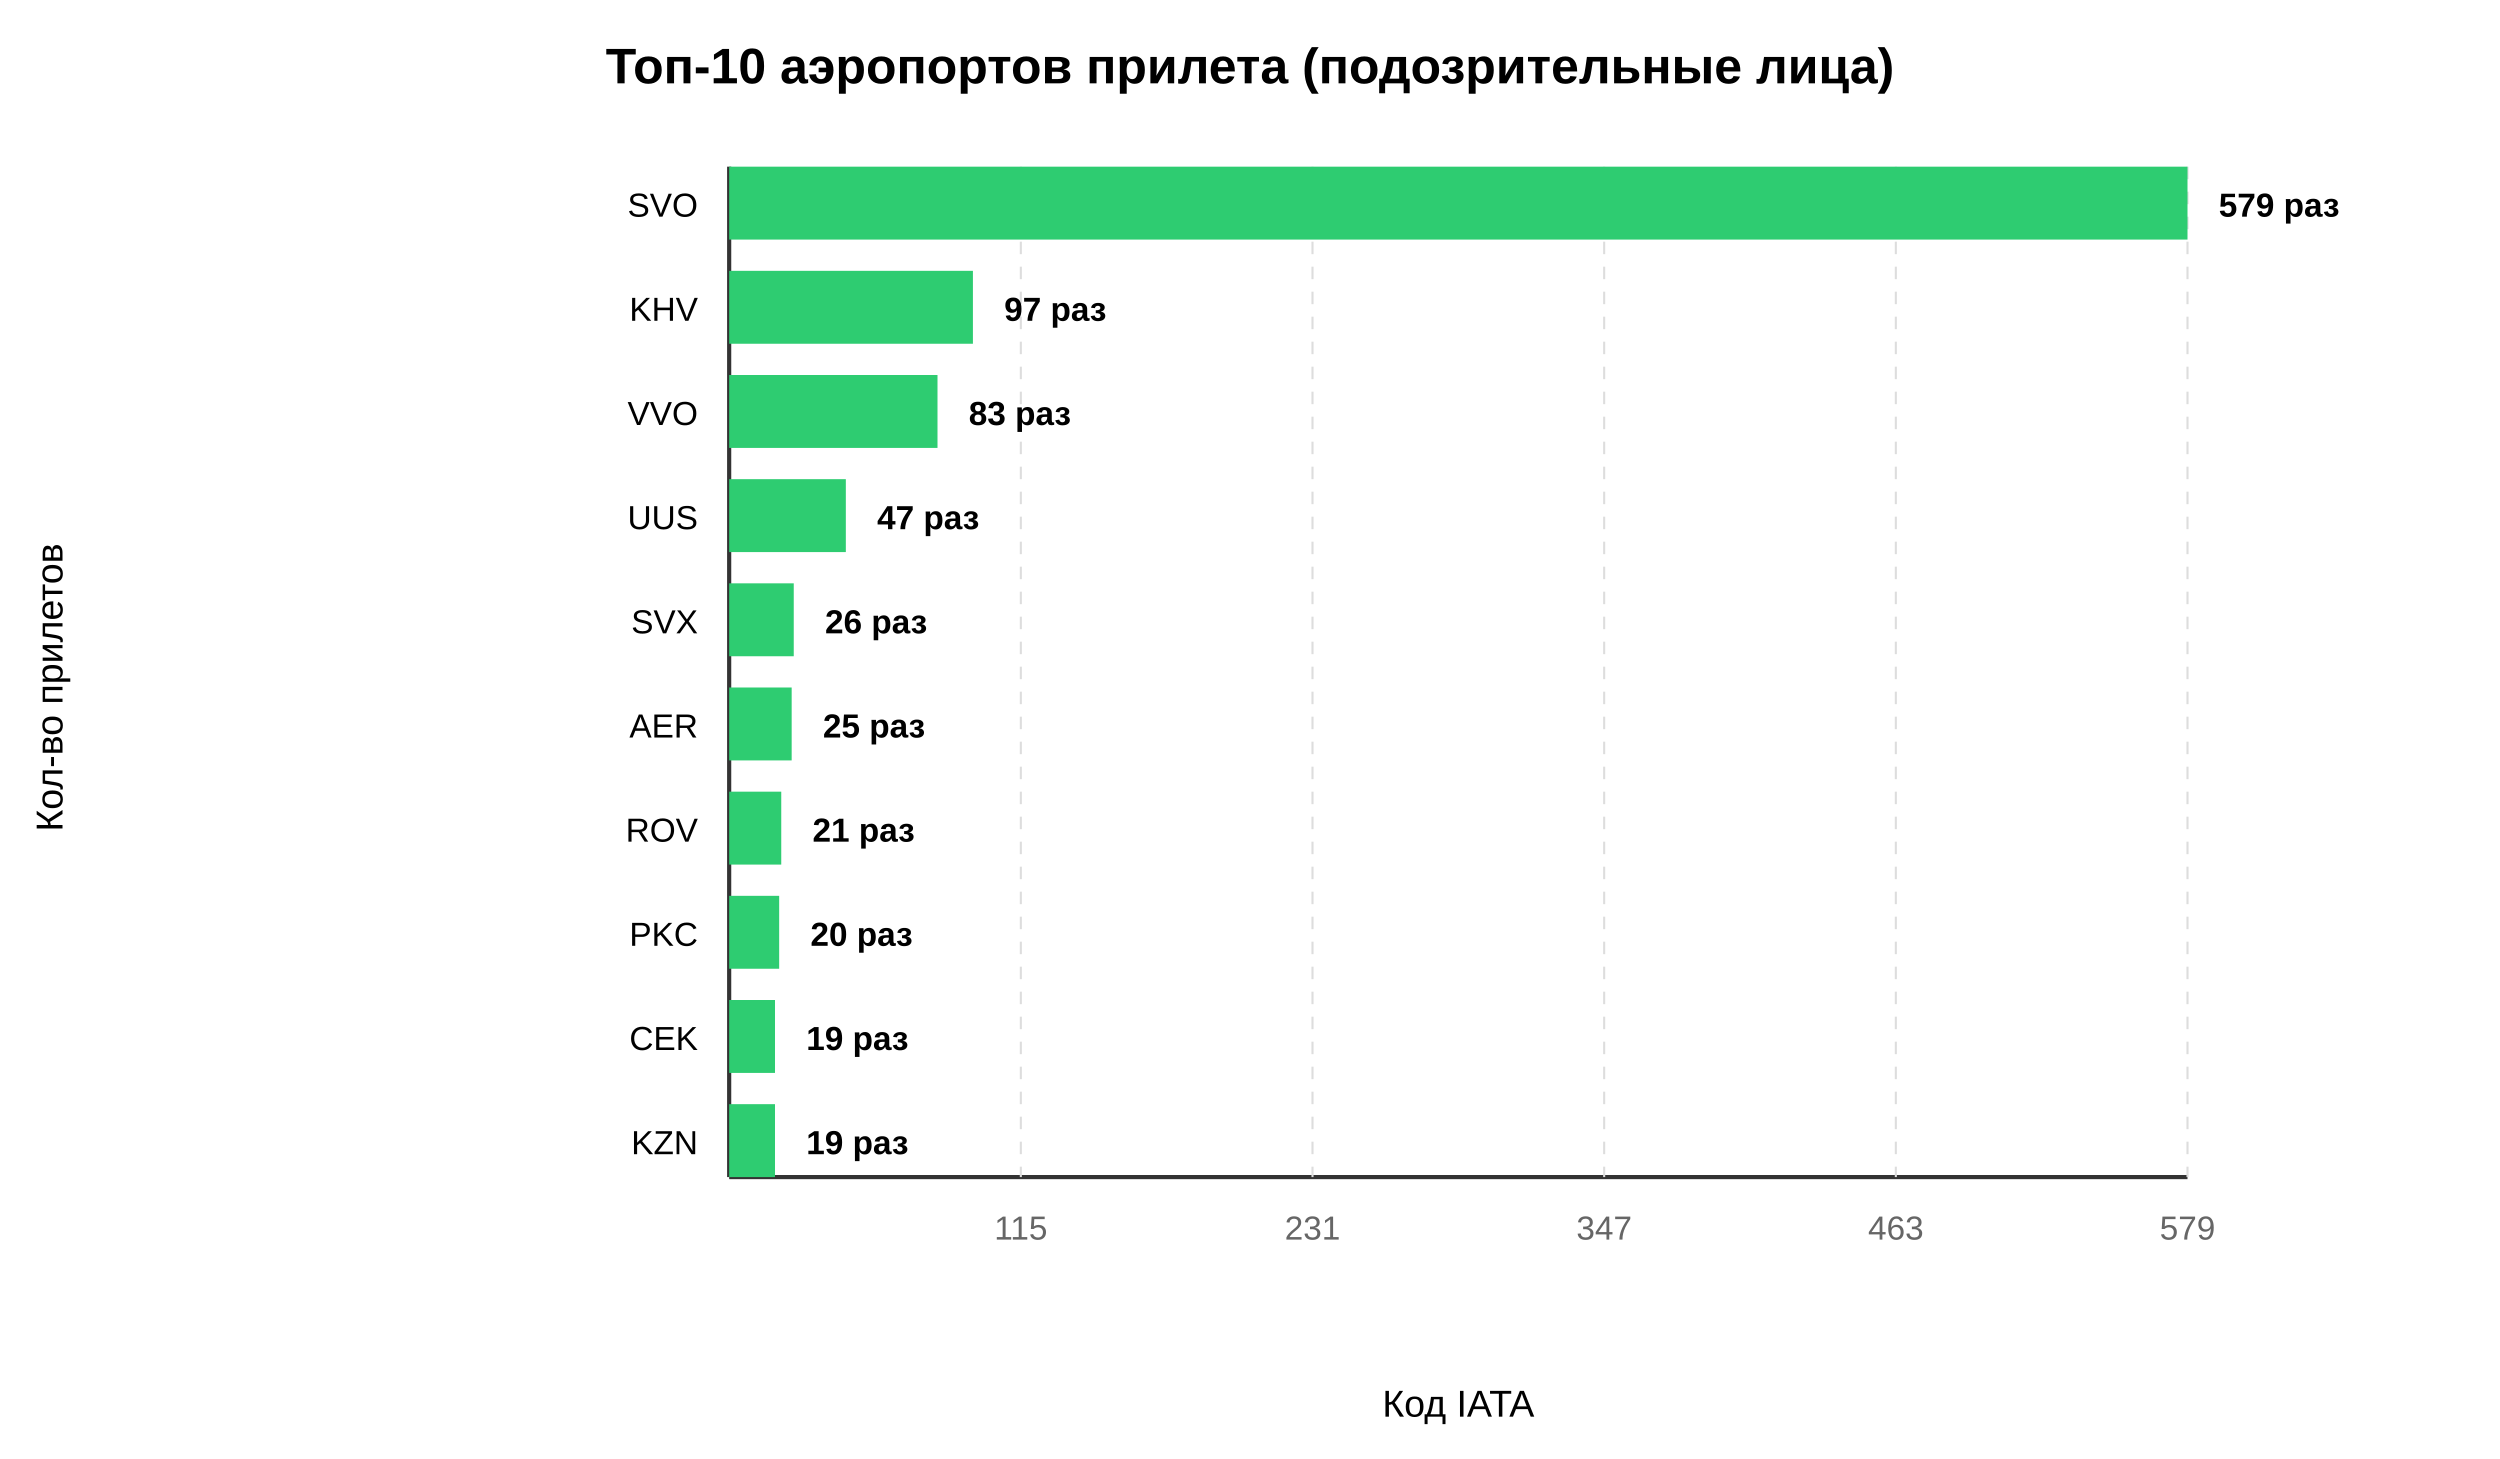
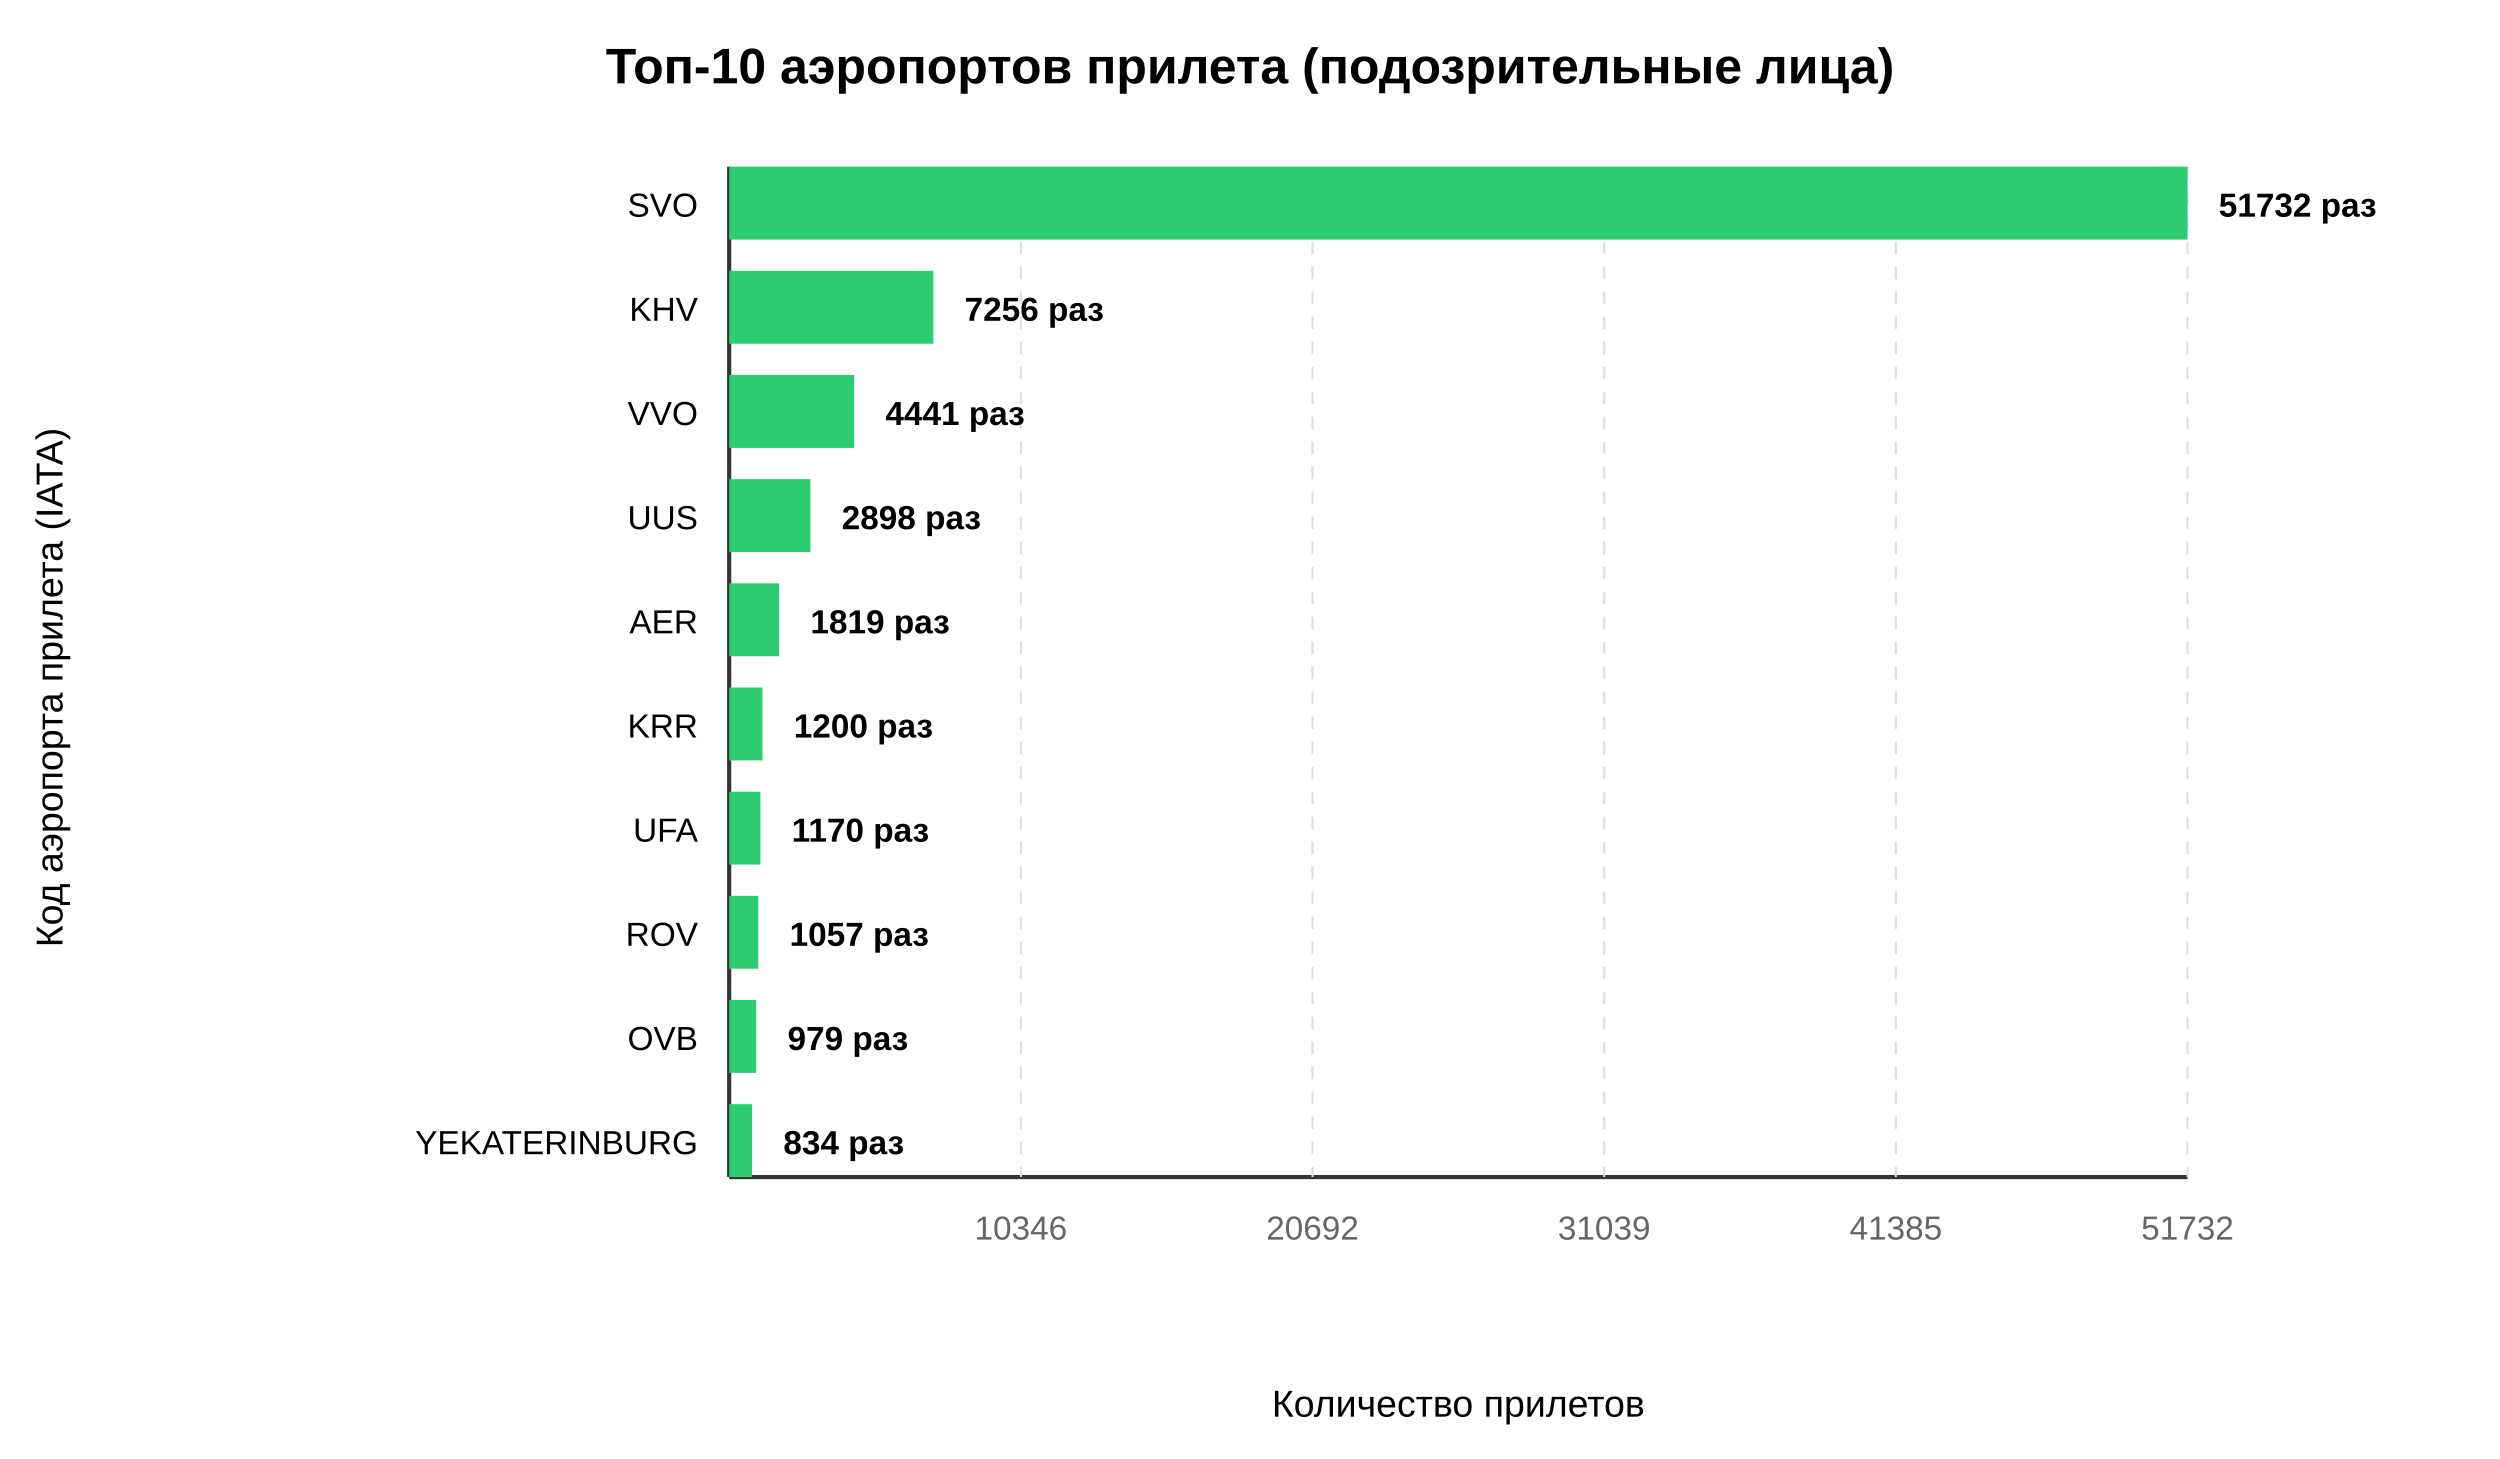
<svg xmlns="http://www.w3.org/2000/svg" width="1200" height="700" style="background-color: white;">
  <text x="600" y="40" text-anchor="middle" font-size="24" font-weight="bold" font-family="Arial, sans-serif">Топ-10 аэропортов прилета (подозрительные лица)</text>
  <line x1="350" y1="80" x2="350" y2="565" stroke="#333" stroke-width="2" />
  <line x1="350" y1="565" x2="1050" y2="565" stroke="#333" stroke-width="2" />
-   <text x="700" y="680" text-anchor="middle" font-size="18" font-family="Arial, sans-serif">Код IATA</text>
-   <text x="30" y="330" text-anchor="middle" font-size="18" font-family="Arial, sans-serif" transform="rotate(-90 30 330)">Кол-во прилетов</text>
+   <text x="700" y="680" text-anchor="middle" font-size="18" font-family="Arial, sans-serif">Количество прилетов</text>
+   <text x="30" y="330" text-anchor="middle" font-size="18" font-family="Arial, sans-serif" transform="rotate(-90 30 330)">Код аэропорта прилета (IATA)</text>
  <line x1="490" y1="80" x2="490" y2="565" stroke="#ddd" stroke-width="1" stroke-dasharray="6" />
-   <text x="490" y="595" text-anchor="middle" font-size="16" fill="#666" font-family="Arial, sans-serif">115</text>
+   <text x="490" y="595" text-anchor="middle" font-size="16" fill="#666" font-family="Arial, sans-serif">10346</text>
  <line x1="630" y1="80" x2="630" y2="565" stroke="#ddd" stroke-width="1" stroke-dasharray="6" />
-   <text x="630" y="595" text-anchor="middle" font-size="16" fill="#666" font-family="Arial, sans-serif">231</text>
+   <text x="630" y="595" text-anchor="middle" font-size="16" fill="#666" font-family="Arial, sans-serif">20692</text>
  <line x1="770" y1="80" x2="770" y2="565" stroke="#ddd" stroke-width="1" stroke-dasharray="6" />
-   <text x="770" y="595" text-anchor="middle" font-size="16" fill="#666" font-family="Arial, sans-serif">347</text>
+   <text x="770" y="595" text-anchor="middle" font-size="16" fill="#666" font-family="Arial, sans-serif">31039</text>
  <line x1="910" y1="80" x2="910" y2="565" stroke="#ddd" stroke-width="1" stroke-dasharray="6" />
-   <text x="910" y="595" text-anchor="middle" font-size="16" fill="#666" font-family="Arial, sans-serif">463</text>
+   <text x="910" y="595" text-anchor="middle" font-size="16" fill="#666" font-family="Arial, sans-serif">41385</text>
  <line x1="1050" y1="80" x2="1050" y2="565" stroke="#ddd" stroke-width="1" stroke-dasharray="6" />
-   <text x="1050" y="595" text-anchor="middle" font-size="16" fill="#666" font-family="Arial, sans-serif">579</text>
+   <text x="1050" y="595" text-anchor="middle" font-size="16" fill="#666" font-family="Arial, sans-serif">51732</text>
  <rect x="350" y="80" width="700" height="35" fill="#2ecc71" />
  <text x="335" y="104" text-anchor="end" font-size="16" font-family="Arial, sans-serif">SVO</text>
-   <text x="1065" y="104" font-size="16" font-weight="bold" font-family="Arial, sans-serif">579 раз</text>
-   <rect x="350" y="130" width="117" height="35" fill="#2ecc71" />
+   <text x="1065" y="104" font-size="16" font-weight="bold" font-family="Arial, sans-serif">51732 раз</text>
+   <rect x="350" y="130" width="98" height="35" fill="#2ecc71" />
  <text x="335" y="154" text-anchor="end" font-size="16" font-family="Arial, sans-serif">KHV</text>
-   <text x="482" y="154" font-size="16" font-weight="bold" font-family="Arial, sans-serif">97 раз</text>
-   <rect x="350" y="180" width="100" height="35" fill="#2ecc71" />
+   <text x="463" y="154" font-size="16" font-weight="bold" font-family="Arial, sans-serif">7256 раз</text>
+   <rect x="350" y="180" width="60" height="35" fill="#2ecc71" />
  <text x="335" y="204" text-anchor="end" font-size="16" font-family="Arial, sans-serif">VVO</text>
-   <text x="465" y="204" font-size="16" font-weight="bold" font-family="Arial, sans-serif">83 раз</text>
-   <rect x="350" y="230" width="56" height="35" fill="#2ecc71" />
+   <text x="425" y="204" font-size="16" font-weight="bold" font-family="Arial, sans-serif">4441 раз</text>
+   <rect x="350" y="230" width="39" height="35" fill="#2ecc71" />
  <text x="335" y="254" text-anchor="end" font-size="16" font-family="Arial, sans-serif">UUS</text>
-   <text x="421" y="254" font-size="16" font-weight="bold" font-family="Arial, sans-serif">47 раз</text>
-   <rect x="350" y="280" width="31" height="35" fill="#2ecc71" />
-   <text x="335" y="304" text-anchor="end" font-size="16" font-family="Arial, sans-serif">SVX</text>
-   <text x="396" y="304" font-size="16" font-weight="bold" font-family="Arial, sans-serif">26 раз</text>
-   <rect x="350" y="330" width="30" height="35" fill="#2ecc71" />
-   <text x="335" y="354" text-anchor="end" font-size="16" font-family="Arial, sans-serif">AER</text>
-   <text x="395" y="354" font-size="16" font-weight="bold" font-family="Arial, sans-serif">25 раз</text>
-   <rect x="350" y="380" width="25" height="35" fill="#2ecc71" />
-   <text x="335" y="404" text-anchor="end" font-size="16" font-family="Arial, sans-serif">ROV</text>
-   <text x="390" y="404" font-size="16" font-weight="bold" font-family="Arial, sans-serif">21 раз</text>
-   <rect x="350" y="430" width="24" height="35" fill="#2ecc71" />
-   <text x="335" y="454" text-anchor="end" font-size="16" font-family="Arial, sans-serif">PKC</text>
-   <text x="389" y="454" font-size="16" font-weight="bold" font-family="Arial, sans-serif">20 раз</text>
-   <rect x="350" y="480" width="22" height="35" fill="#2ecc71" />
-   <text x="335" y="504" text-anchor="end" font-size="16" font-family="Arial, sans-serif">CEK</text>
-   <text x="387" y="504" font-size="16" font-weight="bold" font-family="Arial, sans-serif">19 раз</text>
-   <rect x="350" y="530" width="22" height="35" fill="#2ecc71" />
-   <text x="335" y="554" text-anchor="end" font-size="16" font-family="Arial, sans-serif">KZN</text>
-   <text x="387" y="554" font-size="16" font-weight="bold" font-family="Arial, sans-serif">19 раз</text>
+   <text x="404" y="254" font-size="16" font-weight="bold" font-family="Arial, sans-serif">2898 раз</text>
+   <rect x="350" y="280" width="24" height="35" fill="#2ecc71" />
+   <text x="335" y="304" text-anchor="end" font-size="16" font-family="Arial, sans-serif">AER</text>
+   <text x="389" y="304" font-size="16" font-weight="bold" font-family="Arial, sans-serif">1819 раз</text>
+   <rect x="350" y="330" width="16" height="35" fill="#2ecc71" />
+   <text x="335" y="354" text-anchor="end" font-size="16" font-family="Arial, sans-serif">KRR</text>
+   <text x="381" y="354" font-size="16" font-weight="bold" font-family="Arial, sans-serif">1200 раз</text>
+   <rect x="350" y="380" width="15" height="35" fill="#2ecc71" />
+   <text x="335" y="404" text-anchor="end" font-size="16" font-family="Arial, sans-serif">UFA</text>
+   <text x="380" y="404" font-size="16" font-weight="bold" font-family="Arial, sans-serif">1170 раз</text>
+   <rect x="350" y="430" width="14" height="35" fill="#2ecc71" />
+   <text x="335" y="454" text-anchor="end" font-size="16" font-family="Arial, sans-serif">ROV</text>
+   <text x="379" y="454" font-size="16" font-weight="bold" font-family="Arial, sans-serif">1057 раз</text>
+   <rect x="350" y="480" width="13" height="35" fill="#2ecc71" />
+   <text x="335" y="504" text-anchor="end" font-size="16" font-family="Arial, sans-serif">OVB</text>
+   <text x="378" y="504" font-size="16" font-weight="bold" font-family="Arial, sans-serif">979 раз</text>
+   <rect x="350" y="530" width="11" height="35" fill="#2ecc71" />
+   <text x="335" y="554" text-anchor="end" font-size="16" font-family="Arial, sans-serif">YEKATERINBURG</text>
+   <text x="376" y="554" font-size="16" font-weight="bold" font-family="Arial, sans-serif">834 раз</text>
</svg>
